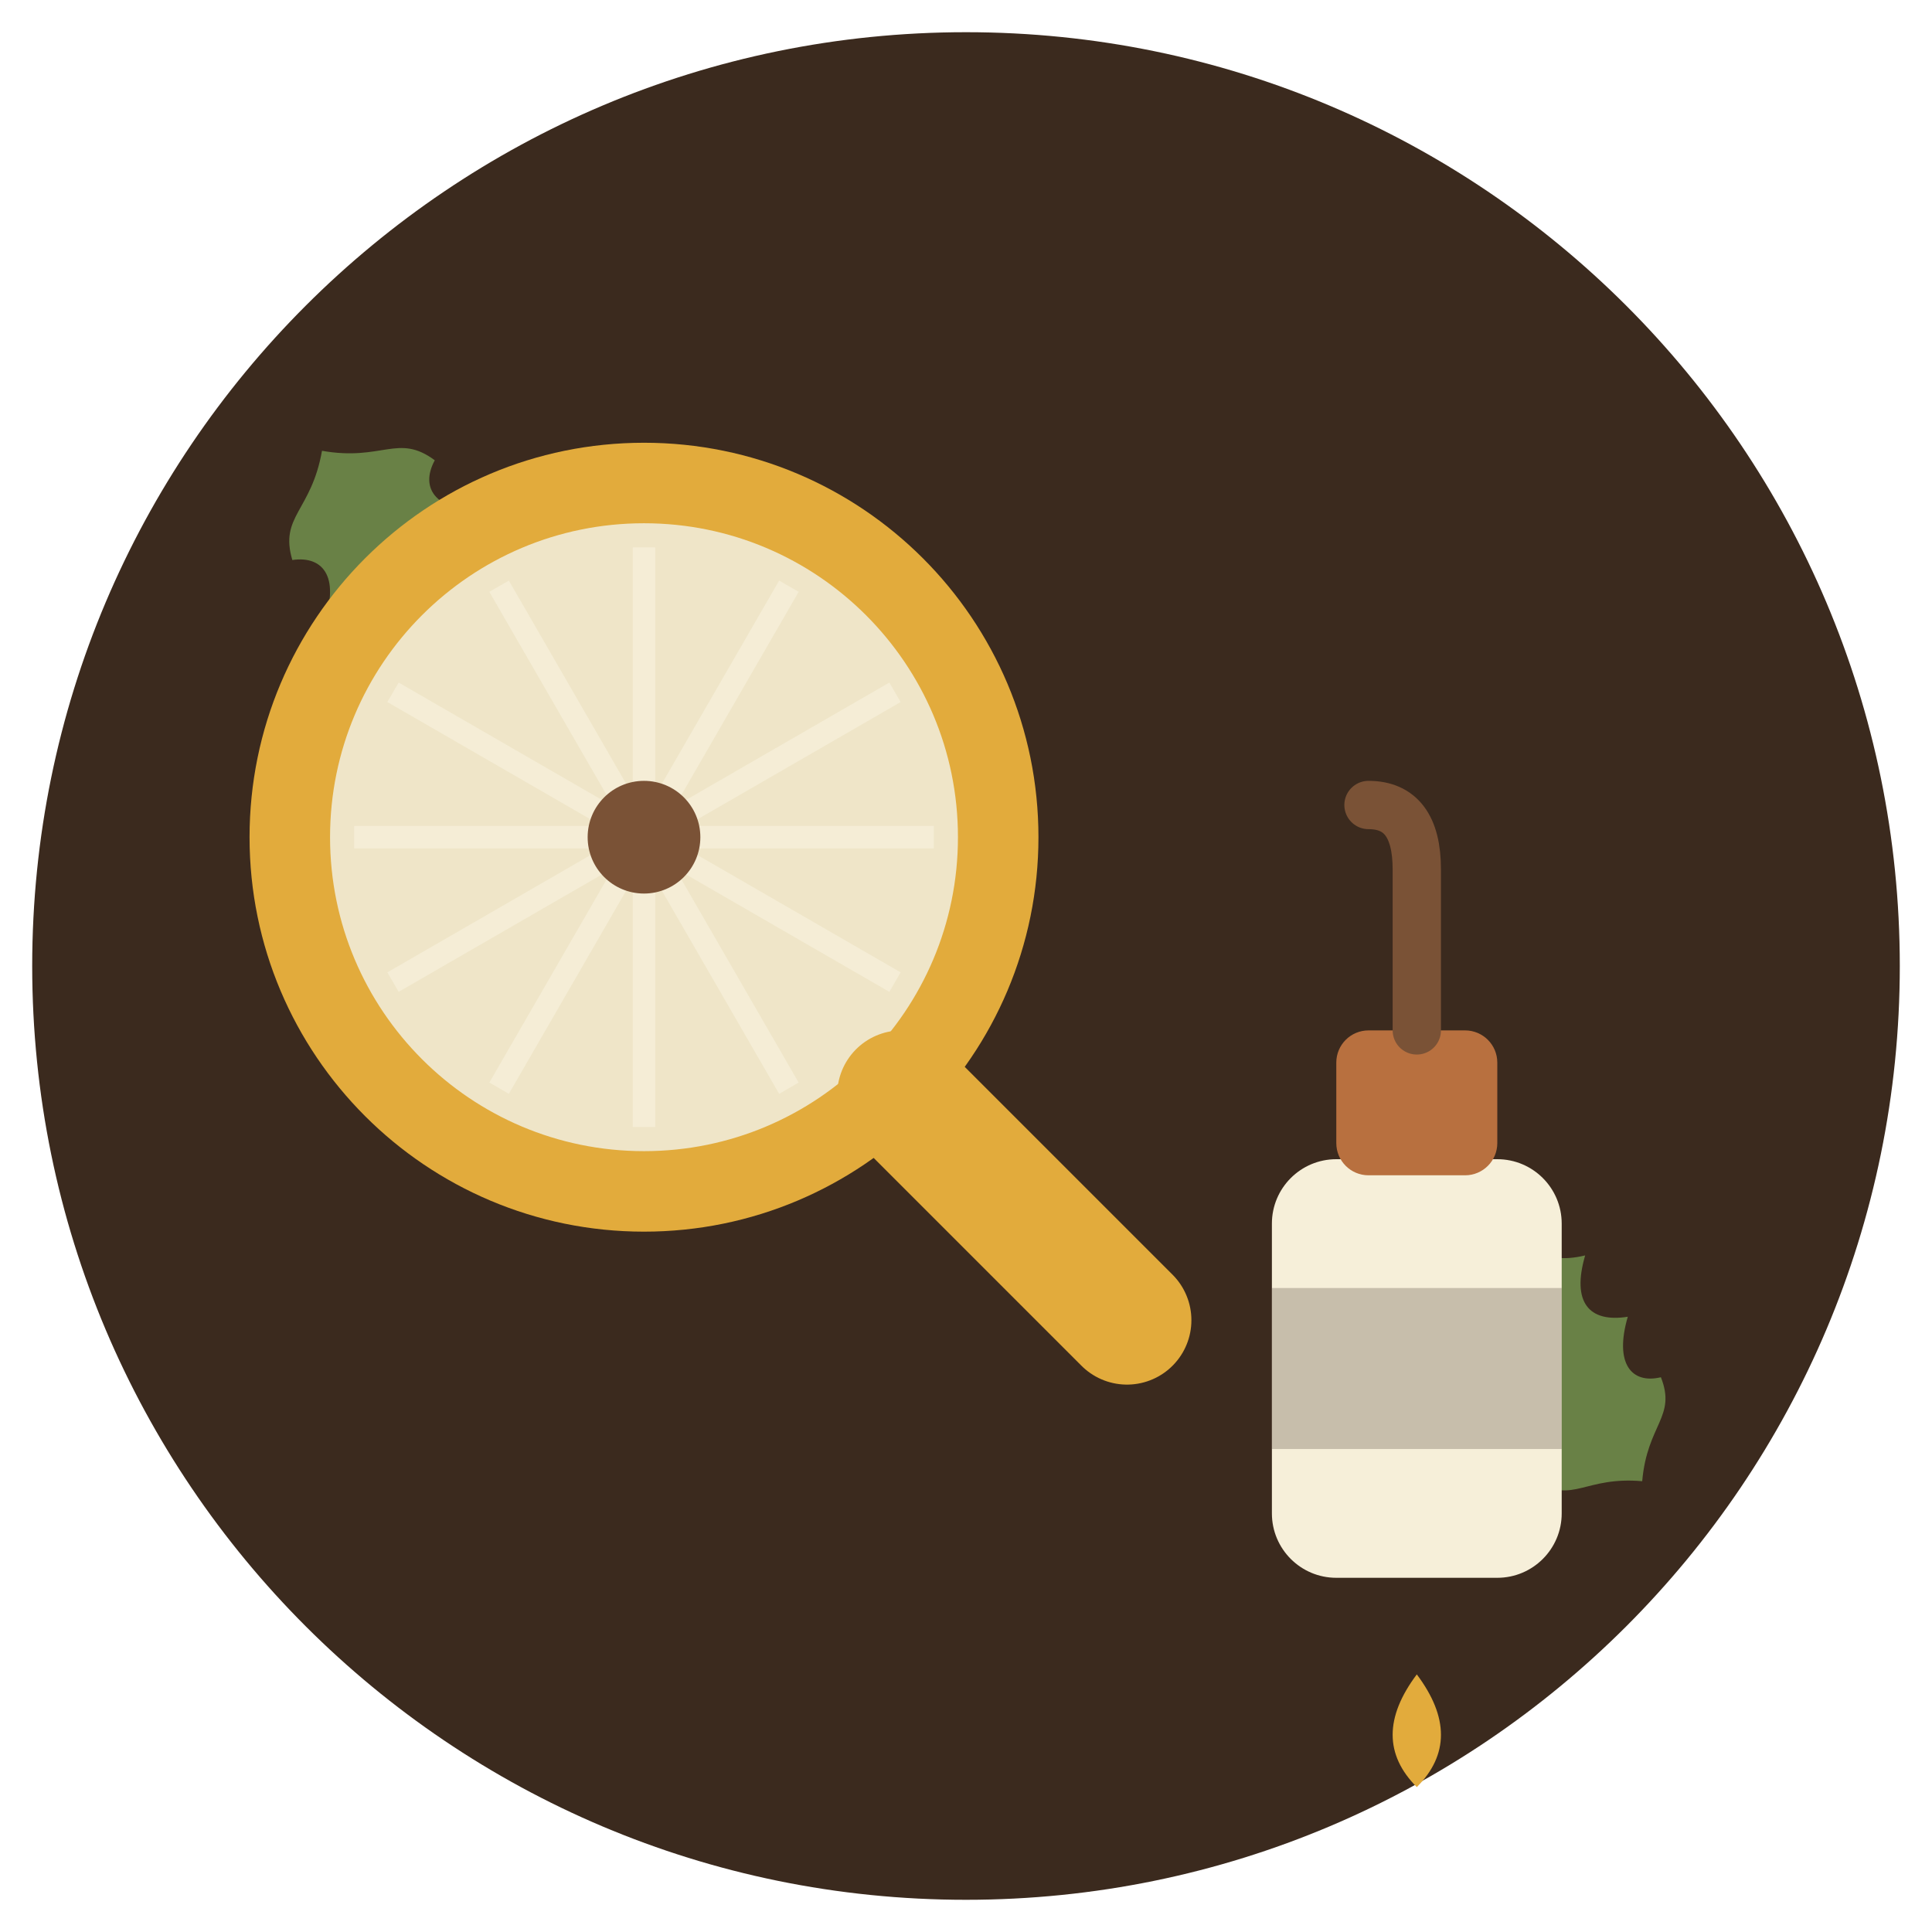
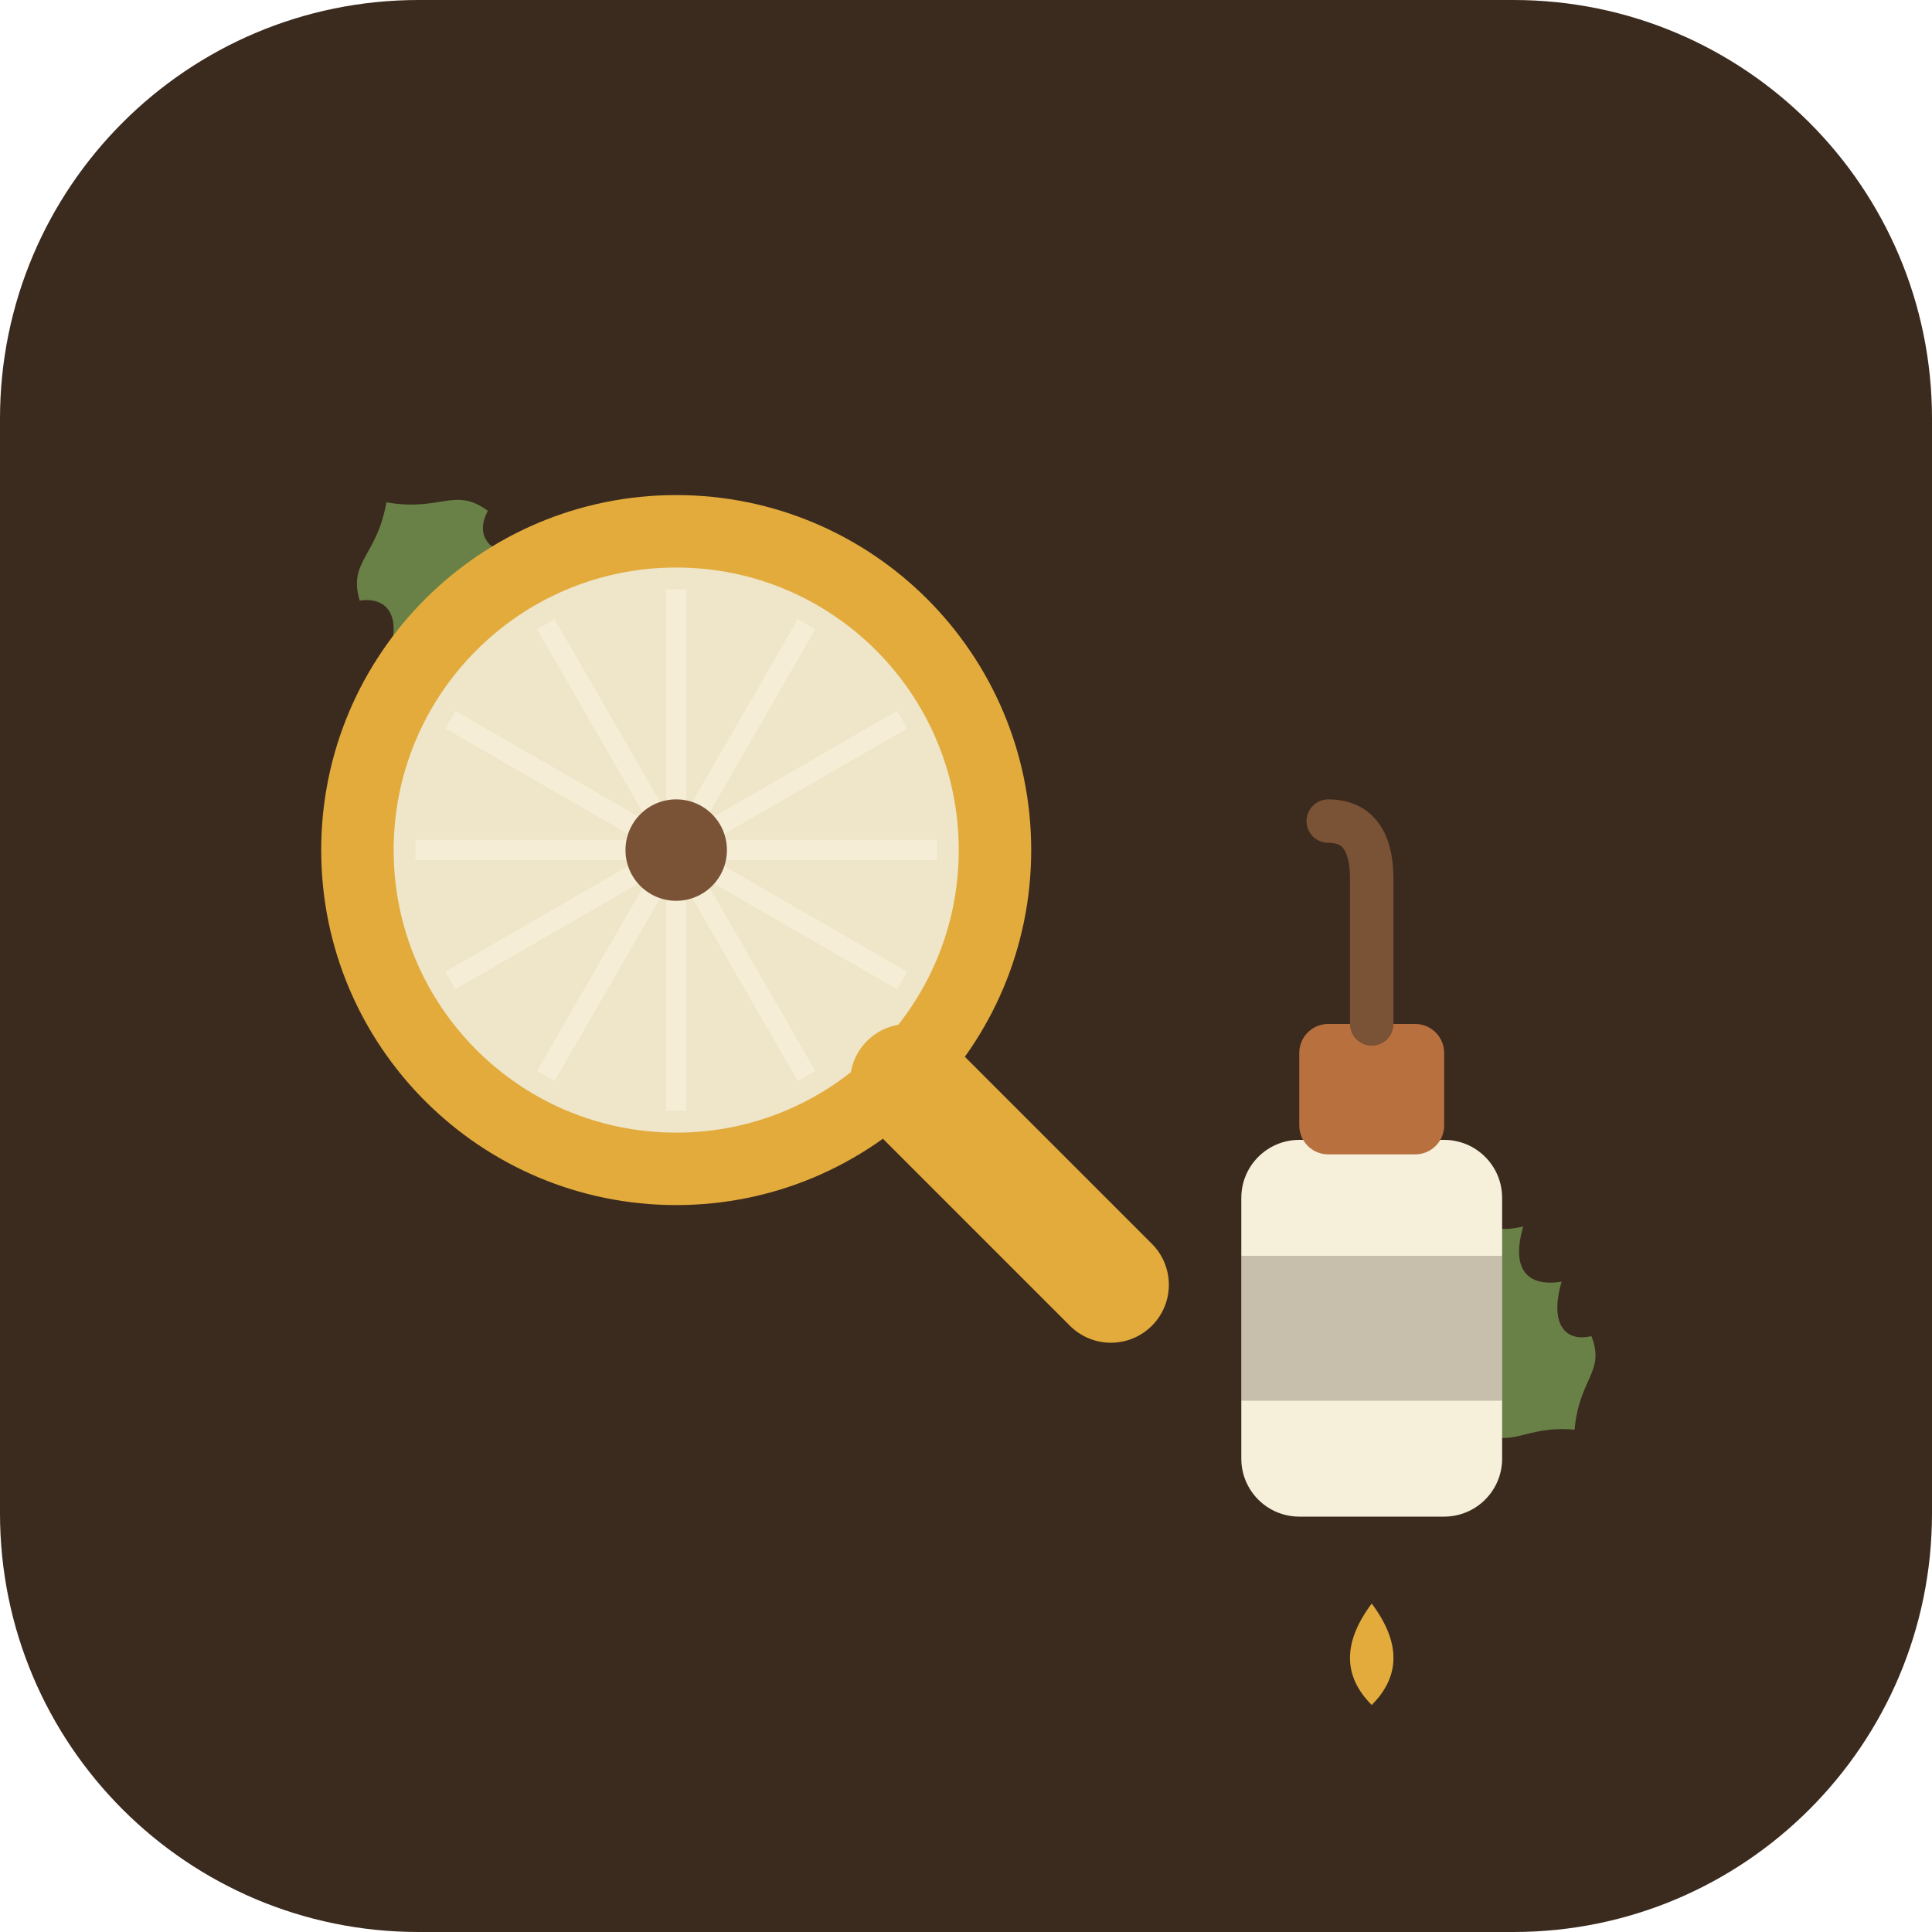
<svg xmlns="http://www.w3.org/2000/svg" viewBox="0 0 120 120" aria-hidden="true">
-   <circle cx="60" cy="60" r="58" fill="#3B2A1E" />
-   <g opacity=".9">
-     <g transform="translate(20 28) rotate(-35) scale(0.45)">
-       <path d="M0 0 C6 6 10 4 12 10 C8 12 8 16 14 20 C9 23 9 27 15 31 C9 34 9 38 13 42 C7 45 5 50 1.5 58 L1.5 66 L-1.5 66 L-1.5 58 C-5 50 -7 45 -13 42 C-9 38 -9 34 -15 31 C-9 27 -9 23 -14 20 C-8 16 -8 12 -12 10 C-10 4 -6 6 0 0Z" fill="#6E8B4A" />
+   <rect width="120" height="120" rx="26" fill="#3B2A1E" />
+   <g transform="translate(60 60) scale(.9) translate(-60 -60)">
+     <g opacity=".9">
+       <g transform="translate(20 28) rotate(-35) scale(0.45)">
+         <path d="M0 0 C6 6 10 4 12 10 C8 12 8 16 14 20 C9 23 9 27 15 31 C9 34 9 38 13 42 C7 45 5 50 1.5 58 L1.5 66 L-1.5 66 L-1.5 58 C-5 50 -7 45 -13 42 C-9 38 -9 34 -15 31 C-9 27 -9 23 -14 20 C-8 16 -8 12 -12 10 C-10 4 -6 6 0 0Z" fill="#6E8B4A" />
+       </g>
+       <g transform="translate(102 92) rotate(140) scale(0.42)">
+         <path d="M0 0 C6 6 10 4 12 10 C8 12 8 16 14 20 C9 23 9 27 15 31 C9 34 9 38 13 42 C7 45 5 50 1.5 58 L1.5 66 L-1.5 66 L-1.5 58 C-5 50 -7 45 -13 42 C-9 38 -9 34 -15 31 C-9 27 -9 23 -14 20 C-8 16 -8 12 -12 10 C-10 4 -6 6 0 0Z" fill="#6E8B4A" />
+       </g>
    </g>
-     <g transform="translate(102 92) rotate(140) scale(0.42)">
-       <path d="M0 0 C6 6 10 4 12 10 C8 12 8 16 14 20 C9 23 9 27 15 31 C9 34 9 38 13 42 C7 45 5 50 1.5 58 L1.5 66 L-1.5 66 L-1.5 58 C-5 50 -7 45 -13 42 C-9 38 -9 34 -15 31 C-9 27 -9 23 -14 20 C-8 16 -8 12 -12 10 C-10 4 -6 6 0 0Z" fill="#6E8B4A" />
+     <g transform="translate(40 52)">
+       <circle r="22" fill="#EFE5C8" />
+       <path d="M0 0 L18.0 0.0" stroke="#F6EFD9" stroke-width="1.4" opacity=".8" />
+       <path d="M0 0 L15.59 9.0" stroke="#F6EFD9" stroke-width="1.4" opacity=".8" />
+       <path d="M0 0 L9.0 15.59" stroke="#F6EFD9" stroke-width="1.4" opacity=".8" />
+       <path d="M0 0 L-0.0 18.0" stroke="#F6EFD9" stroke-width="1.4" opacity=".8" />
+       <path d="M0 0 L-9.0 15.59" stroke="#F6EFD9" stroke-width="1.4" opacity=".8" />
+       <path d="M0 0 L-15.59 9.0" stroke="#F6EFD9" stroke-width="1.4" opacity=".8" />
+       <path d="M0 0 L-18.0 -0.0" stroke="#F6EFD9" stroke-width="1.4" opacity=".8" />
+       <path d="M0 0 L-15.59 -9.0" stroke="#F6EFD9" stroke-width="1.4" opacity=".8" />
+       <path d="M0 0 L-9.0 -15.59" stroke="#F6EFD9" stroke-width="1.4" opacity=".8" />
+       <path d="M0 0 L0.0 -18.0" stroke="#F6EFD9" stroke-width="1.4" opacity=".8" />
+       <path d="M0 0 L9.0 -15.59" stroke="#F6EFD9" stroke-width="1.4" opacity=".8" />
+       <path d="M0 0 L15.59 -9.0" stroke="#F6EFD9" stroke-width="1.4" opacity=".8" />
+       <circle r="3.5" fill="#7A5236" />
+       <circle r="22" fill="none" stroke="#E2AB3C" stroke-width="5" />
+     </g>
+     <path d="M56 68 L70 82" stroke="#E2AB3C" stroke-width="8" stroke-linecap="round" />
+     <g transform="translate(88 70)">
+       <rect x="-9" y="2" width="18" height="26" rx="4" fill="#F6EFD9" />
+       <rect x="-9" y="10" width="18" height="10" fill="#3B2A1E" opacity=".25" />
+       <rect x="-5" y="-6" width="10" height="9" rx="2" fill="#B8703F" />
+       <path d="M0 -6 V-16 Q0 -20 -3 -20" stroke="#7A5236" stroke-width="3" fill="none" stroke-linecap="round" />
+       <path d="M0 34 q-3 4 0 7 q3 -3 0 -7Z" fill="#E2AB3C" />
    </g>
  </g>
-   <g transform="translate(40 52)">
-     <circle r="22" fill="#EFE5C8" />
-     <path d="M0 0 L18.0 0.0" stroke="#F6EFD9" stroke-width="1.4" opacity=".8" />
-     <path d="M0 0 L15.59 9.0" stroke="#F6EFD9" stroke-width="1.4" opacity=".8" />
-     <path d="M0 0 L9.0 15.59" stroke="#F6EFD9" stroke-width="1.4" opacity=".8" />
-     <path d="M0 0 L-0.0 18.0" stroke="#F6EFD9" stroke-width="1.4" opacity=".8" />
-     <path d="M0 0 L-9.0 15.59" stroke="#F6EFD9" stroke-width="1.4" opacity=".8" />
-     <path d="M0 0 L-15.59 9.0" stroke="#F6EFD9" stroke-width="1.4" opacity=".8" />
-     <path d="M0 0 L-18.0 -0.0" stroke="#F6EFD9" stroke-width="1.4" opacity=".8" />
-     <path d="M0 0 L-15.59 -9.0" stroke="#F6EFD9" stroke-width="1.4" opacity=".8" />
-     <path d="M0 0 L-9.0 -15.59" stroke="#F6EFD9" stroke-width="1.4" opacity=".8" />
-     <path d="M0 0 L0.0 -18.0" stroke="#F6EFD9" stroke-width="1.4" opacity=".8" />
-     <path d="M0 0 L9.0 -15.59" stroke="#F6EFD9" stroke-width="1.4" opacity=".8" />
-     <path d="M0 0 L15.59 -9.0" stroke="#F6EFD9" stroke-width="1.4" opacity=".8" />
-     <circle r="3.5" fill="#7A5236" />
-     <circle r="22" fill="none" stroke="#E2AB3C" stroke-width="5" />
-   </g>
-   <path d="M56 68 L70 82" stroke="#E2AB3C" stroke-width="8" stroke-linecap="round" />
-   <g transform="translate(88 70)">
-     <rect x="-9" y="2" width="18" height="26" rx="4" fill="#F6EFD9" />
-     <rect x="-9" y="10" width="18" height="10" fill="#3B2A1E" opacity=".25" />
-     <rect x="-5" y="-6" width="10" height="9" rx="2" fill="#B8703F" />
-     <path d="M0 -6 V-16 Q0 -20 -3 -20" stroke="#7A5236" stroke-width="3" fill="none" stroke-linecap="round" />
-     <path d="M0 34 q-3 4 0 7 q3 -3 0 -7Z" fill="#E2AB3C" />
-   </g>
</svg>
